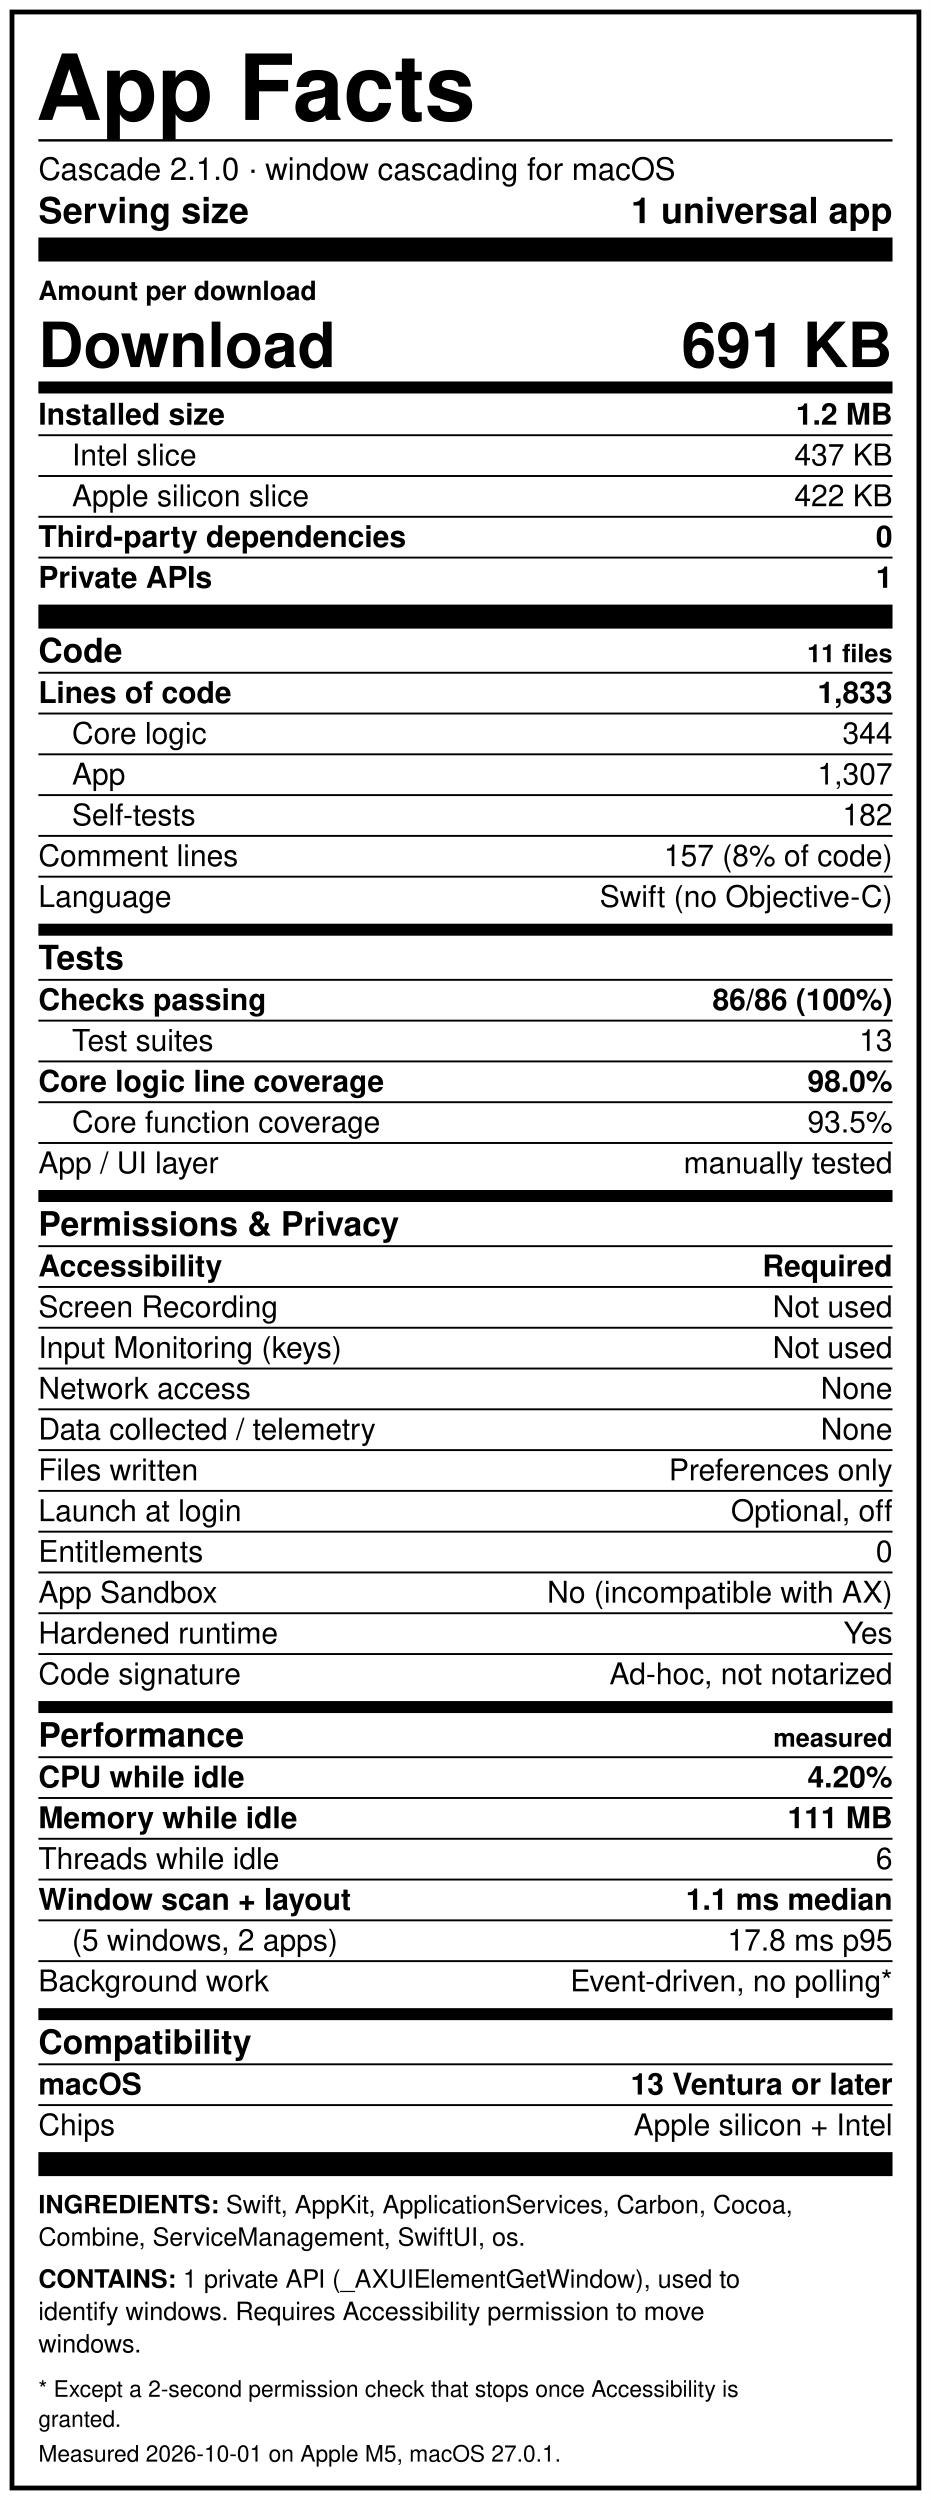
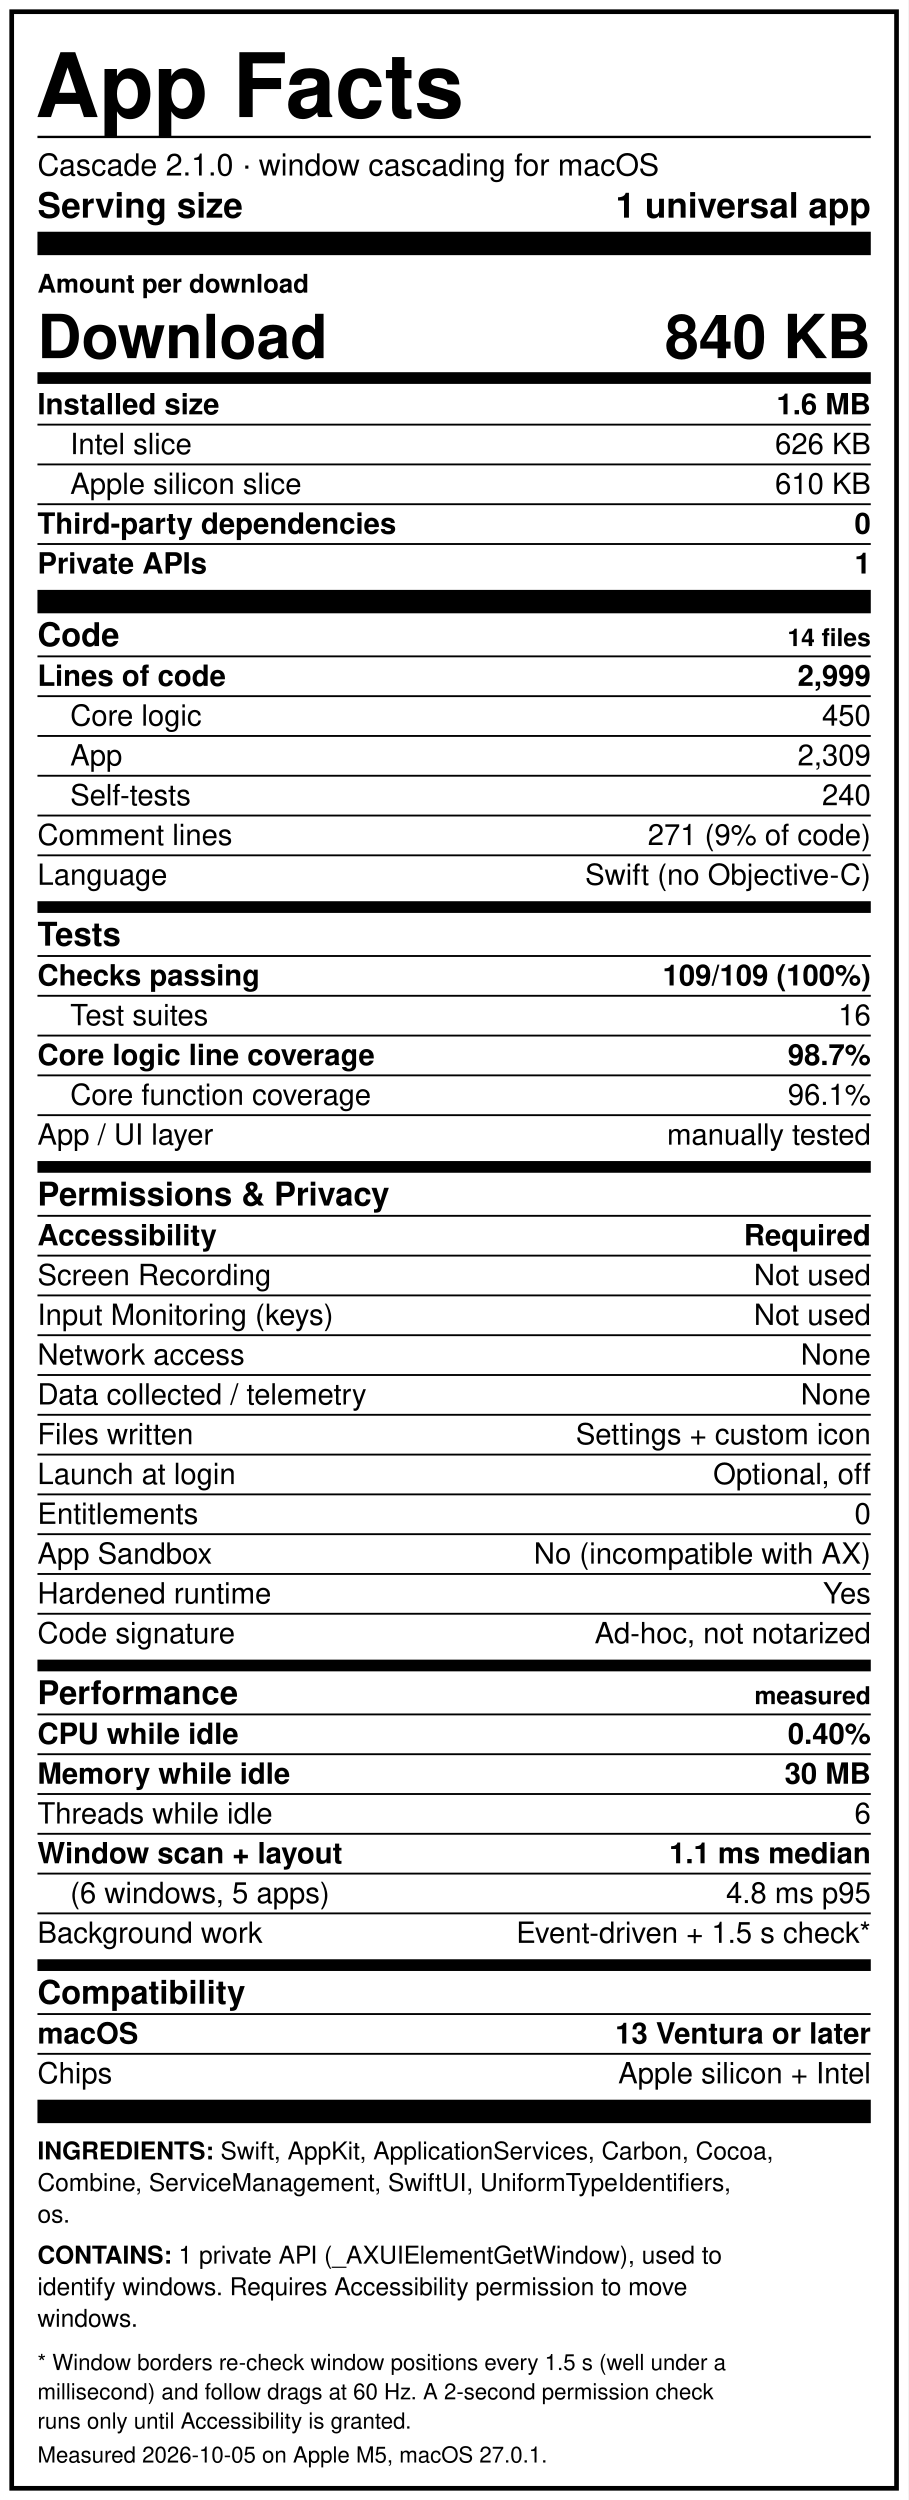
- <svg xmlns="http://www.w3.org/2000/svg" width="388" height="1042.0" viewBox="-4 -4 388 1042.0" role="img" aria-label="App Facts label for Cascade 2.1.0" font-family="Helvetica Neue, Helvetica, Arial, sans-serif" fill="#000">
-   <rect x="-4" y="-4" width="388" height="1042.0" fill="#fff" />
-   <rect x="1" y="1" width="378" height="1032.0" fill="none" stroke="#000" stroke-width="2" />
+ <svg xmlns="http://www.w3.org/2000/svg" width="388" height="1068.0" viewBox="-4 -4 388 1068.0" role="img" aria-label="App Facts label for Cascade 2.1.0" font-family="Helvetica Neue, Helvetica, Arial, sans-serif" fill="#000">
+   <rect x="-4" y="-4" width="388" height="1068.0" fill="#fff" />
+   <rect x="1" y="1" width="378" height="1058.0" fill="none" stroke="#000" stroke-width="2" />
  <text x="11" y="46" font-size="38" font-weight="900" text-anchor="start">App Facts</text>
  <rect x="12" y="54" width="356" height="1" />
  <text x="12" y="71" font-size="13" font-weight="400" text-anchor="start">Cascade 2.1.0 · window cascading for macOS</text>
  <text x="12" y="89" font-size="15" font-weight="800" text-anchor="start">Serving size</text>
  <text x="368" y="89" font-size="15" font-weight="800" text-anchor="end">1 universal app</text>
  <rect x="12" y="95" width="356" height="10" />
  <text x="12" y="121" font-size="11" font-weight="800" text-anchor="start">Amount per download</text>
  <text x="12" y="149" font-size="26" font-weight="900" text-anchor="start">Download</text>
-   <text x="368" y="149" font-size="26" font-weight="900" text-anchor="end">691 KB</text>
+   <text x="368" y="149" font-size="26" font-weight="900" text-anchor="end">840 KB</text>
  <rect x="12" y="155" width="356" height="5" />
  <text x="12" y="173" font-size="12.5" font-weight="800" text-anchor="start">Installed size</text>
-   <text x="368" y="173" font-size="12.5" font-weight="800" text-anchor="end">1.2 MB</text>
+   <text x="368" y="173" font-size="12.5" font-weight="800" text-anchor="end">1.6 MB</text>
  <rect x="12" y="177" width="356" height="0.8" />
  <text x="26" y="190" font-size="12.5" font-weight="400" text-anchor="start">Intel slice</text>
-   <text x="368" y="190" font-size="12.5" font-weight="400" text-anchor="end">437 KB</text>
+   <text x="368" y="190" font-size="12.5" font-weight="400" text-anchor="end">626 KB</text>
  <rect x="12" y="194" width="356" height="0.8" />
  <text x="26" y="207" font-size="12.5" font-weight="400" text-anchor="start">Apple silicon slice</text>
-   <text x="368" y="207" font-size="12.5" font-weight="400" text-anchor="end">422 KB</text>
+   <text x="368" y="207" font-size="12.5" font-weight="400" text-anchor="end">610 KB</text>
  <rect x="12" y="211" width="356" height="0.8" />
  <text x="12" y="224" font-size="12.5" font-weight="800" text-anchor="start">Third-party dependencies</text>
  <text x="368" y="224" font-size="12.5" font-weight="800" text-anchor="end">0</text>
  <rect x="12" y="228" width="356" height="0.8" />
  <text x="12" y="241" font-size="12.5" font-weight="800" text-anchor="start">Private APIs</text>
  <text x="368" y="241" font-size="12.5" font-weight="800" text-anchor="end">1</text>
  <rect x="12" y="248" width="356" height="10" />
  <text x="12" y="272" font-size="14" font-weight="900" text-anchor="start">Code</text>
-   <text x="368" y="272" font-size="10.5" font-weight="700" text-anchor="end">11 files</text>
+   <text x="368" y="272" font-size="10.5" font-weight="700" text-anchor="end">14 files</text>
  <rect x="12" y="276" width="356" height="0.8" />
  <text x="12" y="289" font-size="12.5" font-weight="800" text-anchor="start">Lines of code</text>
-   <text x="368" y="289" font-size="12.5" font-weight="800" text-anchor="end">1,833</text>
+   <text x="368" y="289" font-size="12.5" font-weight="800" text-anchor="end">2,999</text>
  <rect x="12" y="293" width="356" height="0.8" />
  <text x="26" y="306" font-size="12.5" font-weight="400" text-anchor="start">Core logic</text>
-   <text x="368" y="306" font-size="12.5" font-weight="400" text-anchor="end">344</text>
+   <text x="368" y="306" font-size="12.5" font-weight="400" text-anchor="end">450</text>
  <rect x="12" y="310" width="356" height="0.8" />
  <text x="26" y="323" font-size="12.5" font-weight="400" text-anchor="start">App</text>
-   <text x="368" y="323" font-size="12.5" font-weight="400" text-anchor="end">1,307</text>
+   <text x="368" y="323" font-size="12.5" font-weight="400" text-anchor="end">2,309</text>
  <rect x="12" y="327" width="356" height="0.8" />
  <text x="26" y="340" font-size="12.5" font-weight="400" text-anchor="start">Self-tests</text>
-   <text x="368" y="340" font-size="12.5" font-weight="400" text-anchor="end">182</text>
+   <text x="368" y="340" font-size="12.5" font-weight="400" text-anchor="end">240</text>
  <rect x="12" y="344" width="356" height="0.8" />
  <text x="12" y="357" font-size="12.5" font-weight="400" text-anchor="start">Comment lines</text>
-   <text x="368" y="357" font-size="12.5" font-weight="400" text-anchor="end">157  (8% of code)</text>
+   <text x="368" y="357" font-size="12.5" font-weight="400" text-anchor="end">271  (9% of code)</text>
  <rect x="12" y="361" width="356" height="0.8" />
  <text x="12" y="374" font-size="12.5" font-weight="400" text-anchor="start">Language</text>
  <text x="368" y="374" font-size="12.5" font-weight="400" text-anchor="end">Swift (no Objective-C)</text>
  <rect x="12" y="381" width="356" height="5" />
  <text x="12" y="400" font-size="14" font-weight="900" text-anchor="start">Tests</text>
  <rect x="12" y="404" width="356" height="0.8" />
  <text x="12" y="417" font-size="12.5" font-weight="800" text-anchor="start">Checks passing</text>
-   <text x="368" y="417" font-size="12.5" font-weight="800" text-anchor="end">86/86  (100%)</text>
+   <text x="368" y="417" font-size="12.5" font-weight="800" text-anchor="end">109/109  (100%)</text>
  <rect x="12" y="421" width="356" height="0.8" />
  <text x="26" y="434" font-size="12.5" font-weight="400" text-anchor="start">Test suites</text>
-   <text x="368" y="434" font-size="12.5" font-weight="400" text-anchor="end">13</text>
+   <text x="368" y="434" font-size="12.5" font-weight="400" text-anchor="end">16</text>
  <rect x="12" y="438" width="356" height="0.8" />
  <text x="12" y="451" font-size="12.5" font-weight="800" text-anchor="start">Core logic line coverage</text>
-   <text x="368" y="451" font-size="12.5" font-weight="800" text-anchor="end">98.0%</text>
+   <text x="368" y="451" font-size="12.5" font-weight="800" text-anchor="end">98.7%</text>
  <rect x="12" y="455" width="356" height="0.8" />
  <text x="26" y="468" font-size="12.5" font-weight="400" text-anchor="start">Core function coverage</text>
-   <text x="368" y="468" font-size="12.5" font-weight="400" text-anchor="end">93.5%</text>
+   <text x="368" y="468" font-size="12.5" font-weight="400" text-anchor="end">96.1%</text>
  <rect x="12" y="472" width="356" height="0.8" />
  <text x="12" y="485" font-size="12.5" font-weight="400" text-anchor="start">App / UI layer</text>
  <text x="368" y="485" font-size="12.5" font-weight="400" text-anchor="end">manually tested</text>
  <rect x="12" y="492" width="356" height="5" />
  <text x="12" y="511" font-size="14" font-weight="900" text-anchor="start">Permissions &amp; Privacy</text>
  <rect x="12" y="515" width="356" height="0.8" />
  <text x="12" y="528" font-size="12.5" font-weight="800" text-anchor="start">Accessibility</text>
  <text x="368" y="528" font-size="12.5" font-weight="800" text-anchor="end">Required</text>
  <rect x="12" y="532" width="356" height="0.8" />
  <text x="12" y="545" font-size="12.5" font-weight="400" text-anchor="start">Screen Recording</text>
  <text x="368" y="545" font-size="12.5" font-weight="400" text-anchor="end">Not used</text>
  <rect x="12" y="549" width="356" height="0.8" />
  <text x="12" y="562" font-size="12.5" font-weight="400" text-anchor="start">Input Monitoring (keys)</text>
  <text x="368" y="562" font-size="12.5" font-weight="400" text-anchor="end">Not used</text>
  <rect x="12" y="566" width="356" height="0.8" />
  <text x="12" y="579" font-size="12.5" font-weight="400" text-anchor="start">Network access</text>
  <text x="368" y="579" font-size="12.5" font-weight="400" text-anchor="end">None</text>
  <rect x="12" y="583" width="356" height="0.8" />
  <text x="12" y="596" font-size="12.5" font-weight="400" text-anchor="start">Data collected / telemetry</text>
  <text x="368" y="596" font-size="12.5" font-weight="400" text-anchor="end">None</text>
  <rect x="12" y="600" width="356" height="0.8" />
  <text x="12" y="613" font-size="12.5" font-weight="400" text-anchor="start">Files written</text>
-   <text x="368" y="613" font-size="12.5" font-weight="400" text-anchor="end">Preferences only</text>
+   <text x="368" y="613" font-size="12.5" font-weight="400" text-anchor="end">Settings + custom icon</text>
  <rect x="12" y="617" width="356" height="0.8" />
  <text x="12" y="630" font-size="12.5" font-weight="400" text-anchor="start">Launch at login</text>
  <text x="368" y="630" font-size="12.5" font-weight="400" text-anchor="end">Optional, off</text>
  <rect x="12" y="634" width="356" height="0.8" />
  <text x="12" y="647" font-size="12.5" font-weight="400" text-anchor="start">Entitlements</text>
  <text x="368" y="647" font-size="12.5" font-weight="400" text-anchor="end">0</text>
  <rect x="12" y="651" width="356" height="0.8" />
  <text x="12" y="664" font-size="12.5" font-weight="400" text-anchor="start">App Sandbox</text>
  <text x="368" y="664" font-size="12.5" font-weight="400" text-anchor="end">No (incompatible with AX)</text>
  <rect x="12" y="668" width="356" height="0.8" />
  <text x="12" y="681" font-size="12.5" font-weight="400" text-anchor="start">Hardened runtime</text>
  <text x="368" y="681" font-size="12.5" font-weight="400" text-anchor="end">Yes</text>
  <rect x="12" y="685" width="356" height="0.8" />
  <text x="12" y="698" font-size="12.5" font-weight="400" text-anchor="start">Code signature</text>
  <text x="368" y="698" font-size="12.5" font-weight="400" text-anchor="end">Ad-hoc, not notarized</text>
  <rect x="12" y="705" width="356" height="5" />
  <text x="12" y="724" font-size="14" font-weight="900" text-anchor="start">Performance</text>
  <text x="368" y="724" font-size="10.5" font-weight="700" text-anchor="end">measured</text>
  <rect x="12" y="728" width="356" height="0.8" />
  <text x="12" y="741" font-size="12.5" font-weight="800" text-anchor="start">CPU while idle</text>
-   <text x="368" y="741" font-size="12.5" font-weight="800" text-anchor="end">4.20%</text>
+   <text x="368" y="741" font-size="12.5" font-weight="800" text-anchor="end">0.40%</text>
  <rect x="12" y="745" width="356" height="0.8" />
  <text x="12" y="758" font-size="12.5" font-weight="800" text-anchor="start">Memory while idle</text>
-   <text x="368" y="758" font-size="12.5" font-weight="800" text-anchor="end">111 MB</text>
+   <text x="368" y="758" font-size="12.5" font-weight="800" text-anchor="end">30 MB</text>
  <rect x="12" y="762" width="356" height="0.8" />
  <text x="12" y="775" font-size="12.5" font-weight="400" text-anchor="start">Threads while idle</text>
  <text x="368" y="775" font-size="12.5" font-weight="400" text-anchor="end">6</text>
  <rect x="12" y="779" width="356" height="0.8" />
  <text x="12" y="792" font-size="12.5" font-weight="800" text-anchor="start">Window scan + layout</text>
  <text x="368" y="792" font-size="12.5" font-weight="800" text-anchor="end">1.1 ms median</text>
  <rect x="12" y="796" width="356" height="0.8" />
-   <text x="26" y="809" font-size="12.5" font-weight="400" text-anchor="start">(5 windows, 2 apps)</text>
-   <text x="368" y="809" font-size="12.5" font-weight="400" text-anchor="end">17.8 ms p95</text>
+   <text x="26" y="809" font-size="12.5" font-weight="400" text-anchor="start">(6 windows, 5 apps)</text>
+   <text x="368" y="809" font-size="12.5" font-weight="400" text-anchor="end">4.8 ms p95</text>
  <rect x="12" y="813" width="356" height="0.8" />
  <text x="12" y="826" font-size="12.5" font-weight="400" text-anchor="start">Background work</text>
-   <text x="368" y="826" font-size="12.5" font-weight="400" text-anchor="end">Event-driven, no polling*</text>
+   <text x="368" y="826" font-size="12.5" font-weight="400" text-anchor="end">Event-driven + 1.5 s check*</text>
  <rect x="12" y="833" width="356" height="5" />
  <text x="12" y="852" font-size="14" font-weight="900" text-anchor="start">Compatibility</text>
  <rect x="12" y="856" width="356" height="0.8" />
  <text x="12" y="869" font-size="12.5" font-weight="800" text-anchor="start">macOS</text>
  <text x="368" y="869" font-size="12.5" font-weight="800" text-anchor="end">13 Ventura or later</text>
  <rect x="12" y="873" width="356" height="0.8" />
  <text x="12" y="886" font-size="12.5" font-weight="400" text-anchor="start">Chips</text>
  <text x="368" y="886" font-size="12.5" font-weight="400" text-anchor="end">Apple silicon + Intel</text>
  <rect x="12" y="893" width="356" height="10" />
  <text x="12" y="918.5" font-size="10.5">
    <tspan font-weight="800">INGREDIENTS:</tspan> Swift, AppKit, ApplicationServices, Carbon, Cocoa,</text>
-   <text x="12" y="932.0" font-size="10.5" font-weight="400" text-anchor="start">Combine, ServiceManagement, SwiftUI, os.</text>
-   <text x="12" y="949.5" font-size="10.5">
+   <text x="12" y="932.0" font-size="10.5" font-weight="400" text-anchor="start">Combine, ServiceManagement, SwiftUI, UniformTypeIdentifiers,</text>
+   <text x="12" y="945.5" font-size="10.5" font-weight="400" text-anchor="start">os.</text>
+   <text x="12" y="963.0" font-size="10.5">
    <tspan font-weight="800">CONTAINS:</tspan> 1 private API (_AXUIElementGetWindow), used to</text>
-   <text x="12" y="963.0" font-size="10.5" font-weight="400" text-anchor="start">identify windows. Requires Accessibility permission to move</text>
-   <text x="12" y="976.5" font-size="10.5" font-weight="400" text-anchor="start">windows.</text>
-   <text x="12" y="995.0" font-size="9.5" font-weight="400" text-anchor="start">* Except a 2-second permission check that stops once Accessibility is</text>
-   <text x="12" y="1007.5" font-size="9.5" font-weight="400" text-anchor="start">granted.</text>
-   <text x="12" y="1022.0" font-size="9.5" font-weight="400" text-anchor="start">Measured 2026-10-01 on Apple M5, macOS 27.0.1.</text>
+   <text x="12" y="976.5" font-size="10.5" font-weight="400" text-anchor="start">identify windows. Requires Accessibility permission to move</text>
+   <text x="12" y="990.0" font-size="10.5" font-weight="400" text-anchor="start">windows.</text>
+   <text x="12" y="1008.5" font-size="9.5" font-weight="400" text-anchor="start">* Window borders re-check window positions every 1.5 s (well under a</text>
+   <text x="12" y="1021.0" font-size="9.5" font-weight="400" text-anchor="start">millisecond) and follow drags at 60 Hz. A 2-second permission check</text>
+   <text x="12" y="1033.5" font-size="9.5" font-weight="400" text-anchor="start">runs only until Accessibility is granted.</text>
+   <text x="12" y="1048.0" font-size="9.5" font-weight="400" text-anchor="start">Measured 2026-10-05 on Apple M5, macOS 27.0.1.</text>
</svg>
